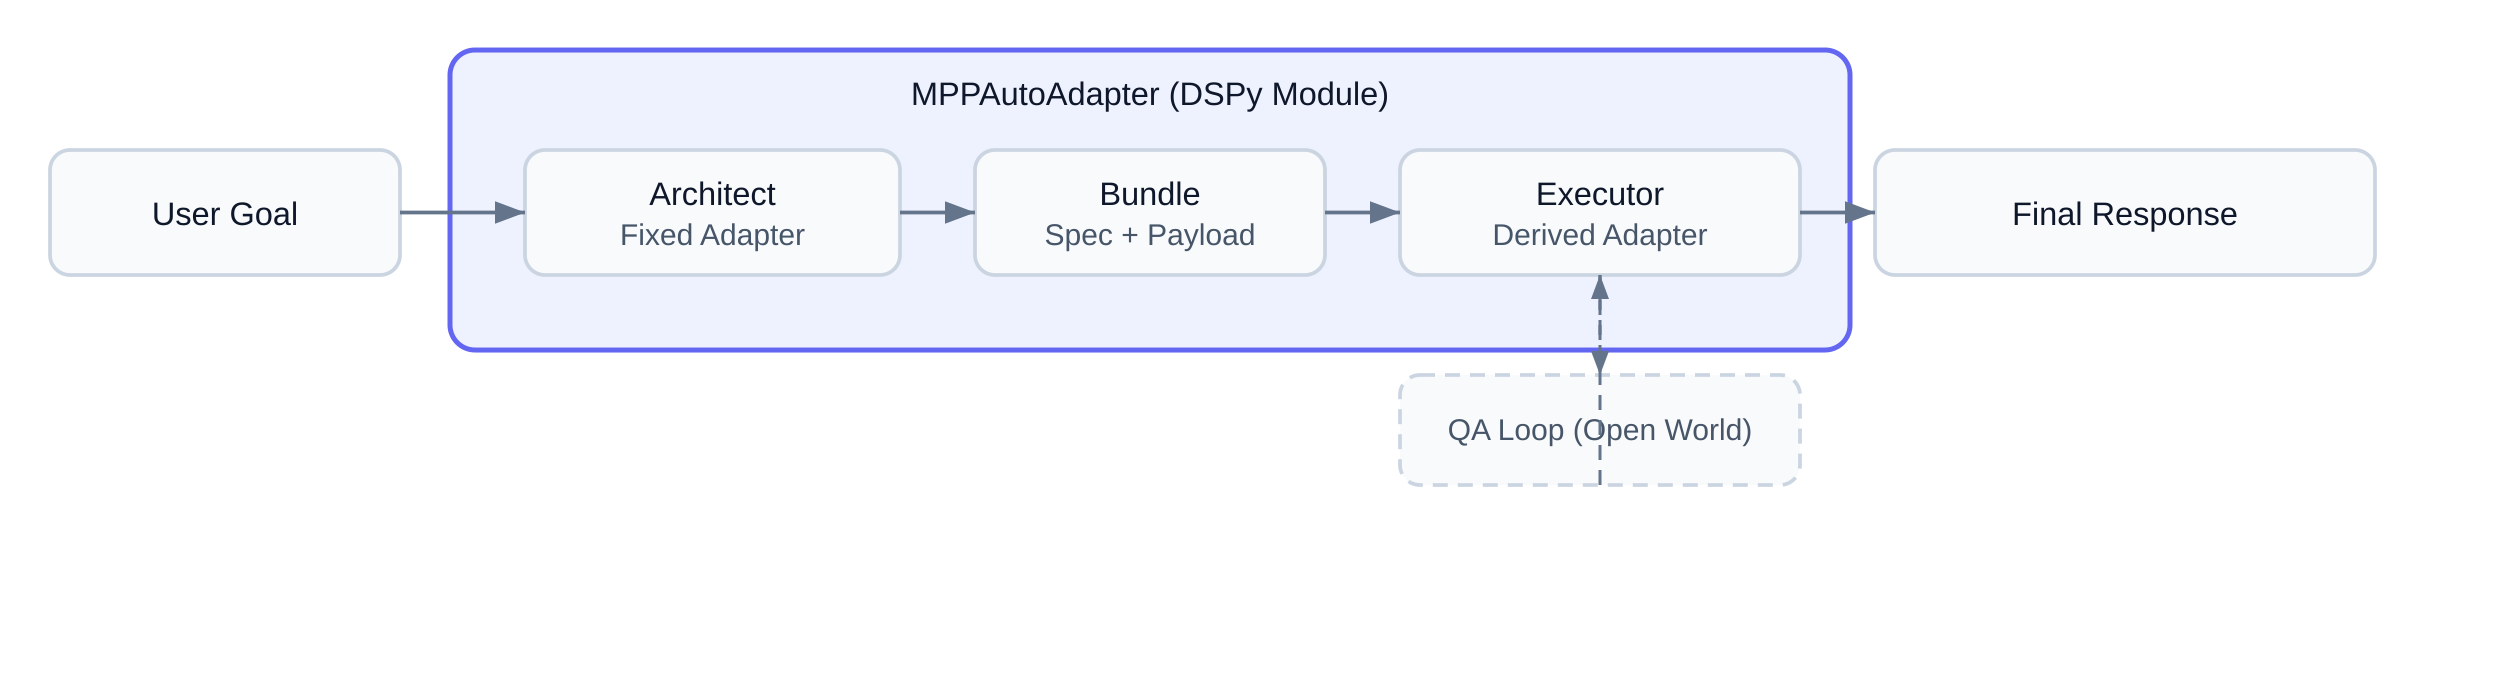
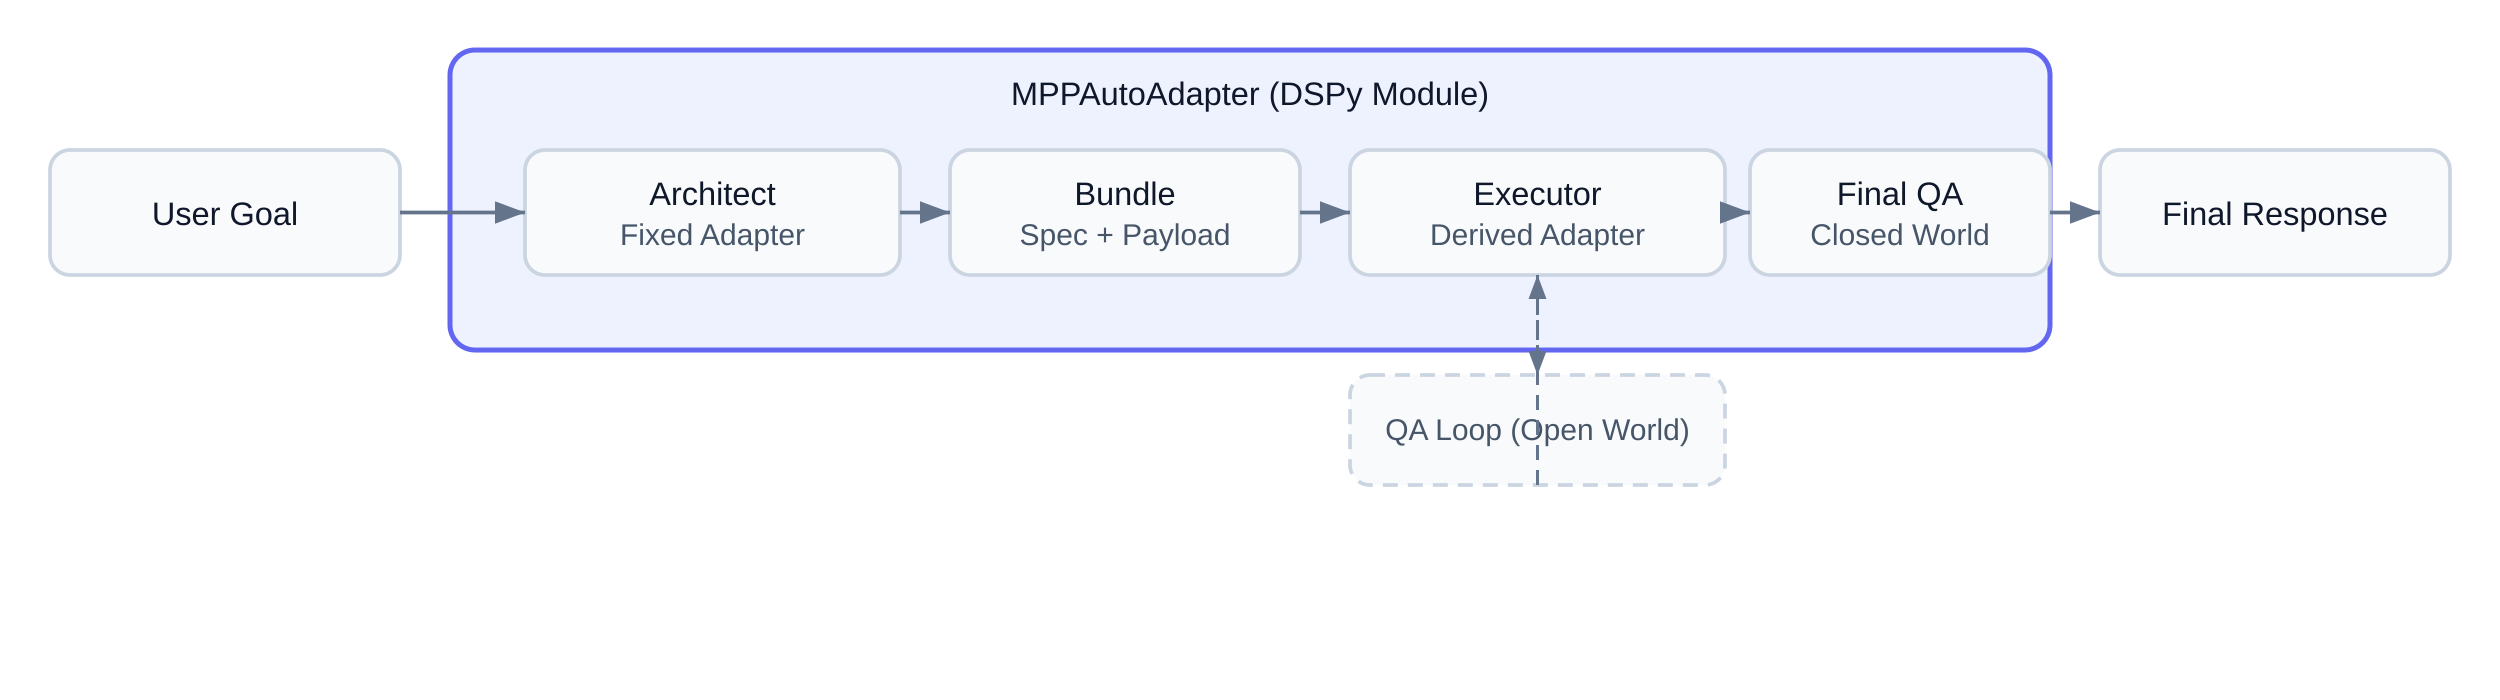
<svg xmlns="http://www.w3.org/2000/svg" width="1000" height="280" viewBox="0 0 1000 280">
  <defs>
    <style>
      .box { fill: #f8fafc; stroke: #cbd5e1; stroke-width: 1.5; }
      .box-strong { fill: #eef2ff; stroke: #6366f1; stroke-width: 2; }
      .label { font: 13px Arial, sans-serif; fill: #0f172a; }
      .label-soft { font: 12px Arial, sans-serif; fill: #475569; }
      .dashed { stroke-dasharray: 6 4; }
    </style>
    <marker id="arrow" markerWidth="10" markerHeight="10" refX="8" refY="3" orient="auto">
      <path d="M0,0 L8,3 L0,6 Z" fill="#64748b" />
    </marker>
  </defs>
-   <rect x="180" y="20" width="560" height="120" rx="10" class="box-strong" />
-   <text x="460" y="42" class="label" text-anchor="middle">MPPAutoAdapter (DSPy Module)</text>
+   <rect x="180" y="20" width="640" height="120" rx="10" class="box-strong" />
+   <text x="500" y="42" class="label" text-anchor="middle">MPPAutoAdapter (DSPy Module)</text>
  <rect x="20" y="60" width="140" height="50" rx="8" class="box" />
  <text x="90" y="90" class="label" text-anchor="middle">User Goal</text>
  <rect x="210" y="60" width="150" height="50" rx="8" class="box" />
  <text x="285" y="82" class="label" text-anchor="middle">Architect</text>
  <text x="285" y="98" class="label-soft" text-anchor="middle">Fixed Adapter</text>
-   <rect x="390" y="60" width="140" height="50" rx="8" class="box" />
-   <text x="460" y="82" class="label" text-anchor="middle">Bundle</text>
-   <text x="460" y="98" class="label-soft" text-anchor="middle">Spec + Payload</text>
-   <rect x="560" y="60" width="160" height="50" rx="8" class="box" />
-   <text x="640" y="82" class="label" text-anchor="middle">Executor</text>
-   <text x="640" y="98" class="label-soft" text-anchor="middle">Derived Adapter</text>
-   <rect x="750" y="60" width="200" height="50" rx="8" class="box" />
-   <text x="850" y="90" class="label" text-anchor="middle">Final Response</text>
+   <rect x="380" y="60" width="140" height="50" rx="8" class="box" />
+   <text x="450" y="82" class="label" text-anchor="middle">Bundle</text>
+   <text x="450" y="98" class="label-soft" text-anchor="middle">Spec + Payload</text>
+   <rect x="540" y="60" width="150" height="50" rx="8" class="box" />
+   <text x="615" y="82" class="label" text-anchor="middle">Executor</text>
+   <text x="615" y="98" class="label-soft" text-anchor="middle">Derived Adapter</text>
+   <rect x="700" y="60" width="120" height="50" rx="8" class="box" />
+   <text x="760" y="82" class="label" text-anchor="middle">Final QA</text>
+   <text x="760" y="98" class="label-soft" text-anchor="middle">Closed World</text>
+   <rect x="840" y="60" width="140" height="50" rx="8" class="box" />
+   <text x="910" y="90" class="label" text-anchor="middle">Final Response</text>
  <line x1="160" y1="85" x2="210" y2="85" stroke="#64748b" stroke-width="1.5" marker-end="url(#arrow)" />
-   <line x1="360" y1="85" x2="390" y2="85" stroke="#64748b" stroke-width="1.5" marker-end="url(#arrow)" />
-   <line x1="530" y1="85" x2="560" y2="85" stroke="#64748b" stroke-width="1.5" marker-end="url(#arrow)" />
-   <line x1="720" y1="85" x2="750" y2="85" stroke="#64748b" stroke-width="1.5" marker-end="url(#arrow)" />
-   <rect x="560" y="150" width="160" height="44" rx="8" class="box dashed" />
-   <text x="640" y="176" class="label-soft" text-anchor="middle">QA Loop (Open World)</text>
-   <line x1="640" y1="110" x2="640" y2="150" stroke="#64748b" stroke-width="1.2" class="dashed" marker-end="url(#arrow)" />
-   <line x1="640" y1="194" x2="640" y2="110" stroke="#64748b" stroke-width="1.2" class="dashed" marker-end="url(#arrow)" />
+   <line x1="360" y1="85" x2="380" y2="85" stroke="#64748b" stroke-width="1.5" marker-end="url(#arrow)" />
+   <line x1="520" y1="85" x2="540" y2="85" stroke="#64748b" stroke-width="1.5" marker-end="url(#arrow)" />
+   <line x1="690" y1="85" x2="700" y2="85" stroke="#64748b" stroke-width="1.5" marker-end="url(#arrow)" />
+   <line x1="820" y1="85" x2="840" y2="85" stroke="#64748b" stroke-width="1.5" marker-end="url(#arrow)" />
+   <rect x="540" y="150" width="150" height="44" rx="8" class="box dashed" />
+   <text x="615" y="176" class="label-soft" text-anchor="middle">QA Loop (Open World)</text>
+   <line x1="615" y1="110" x2="615" y2="150" stroke="#64748b" stroke-width="1.2" class="dashed" marker-end="url(#arrow)" />
+   <line x1="615" y1="194" x2="615" y2="110" stroke="#64748b" stroke-width="1.2" class="dashed" marker-end="url(#arrow)" />
</svg>
